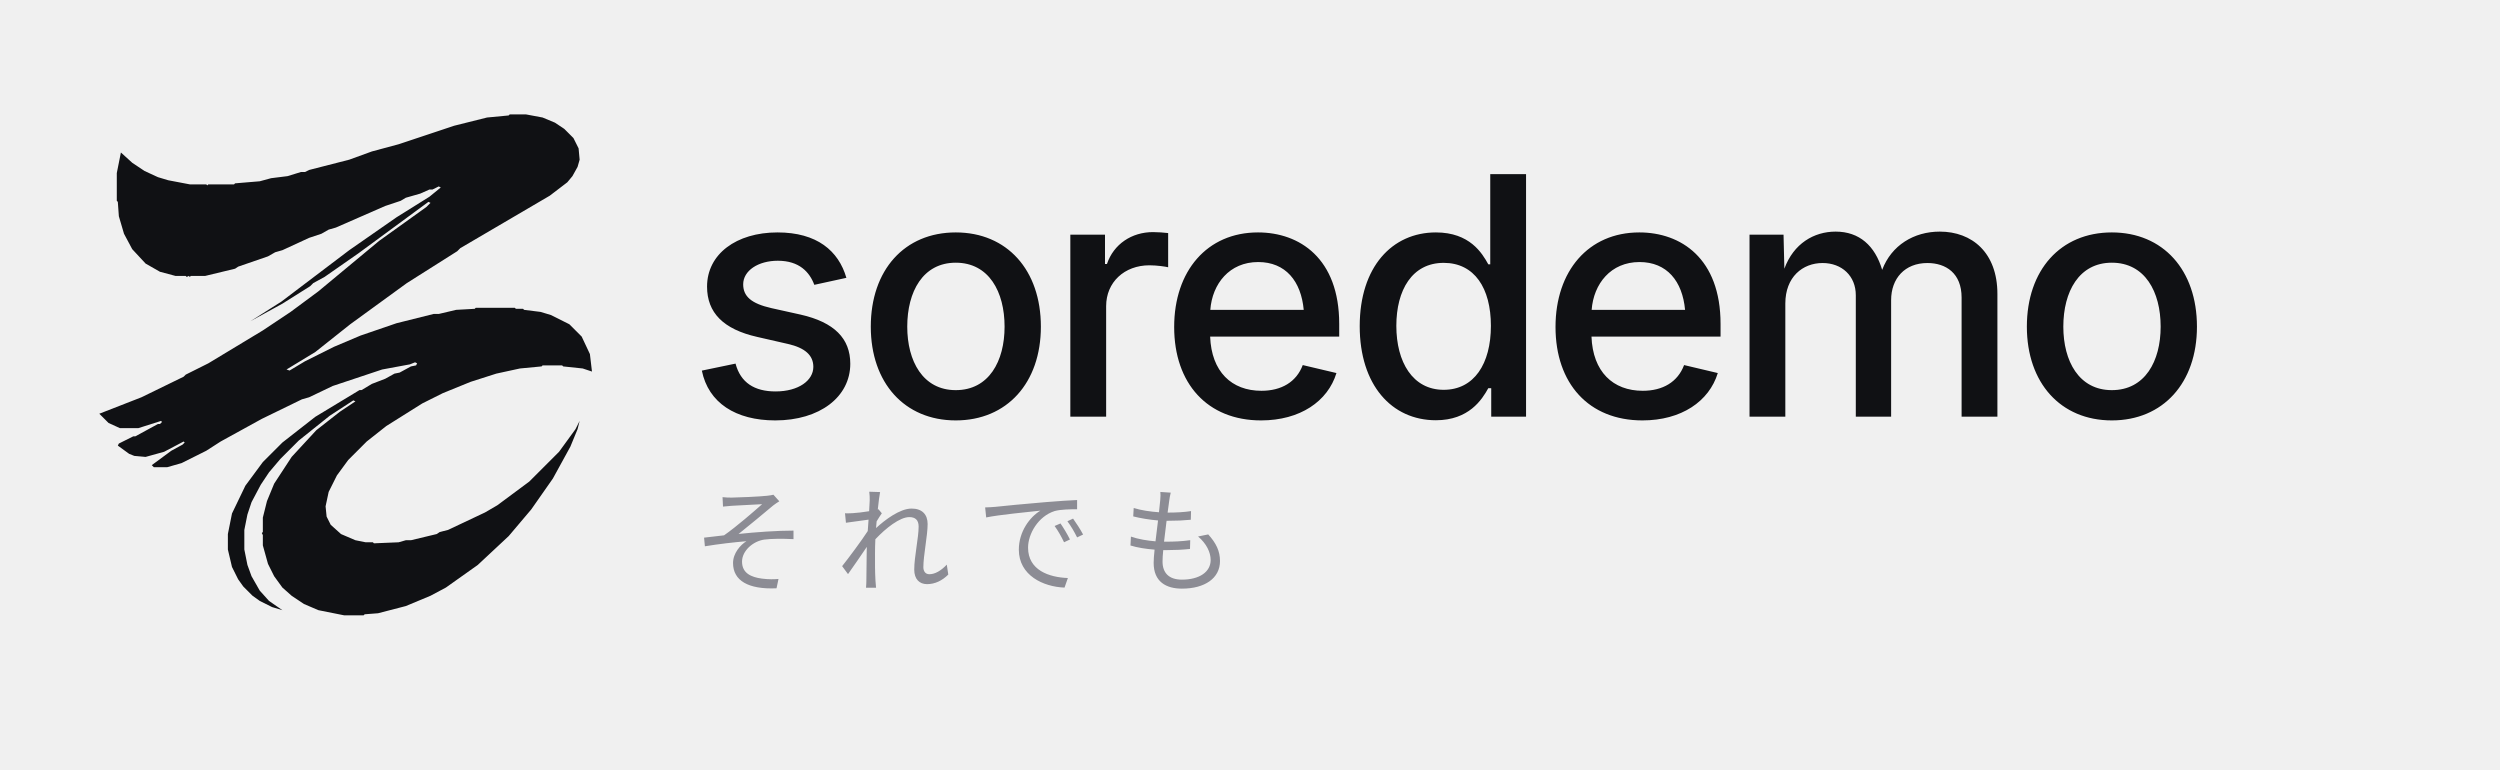
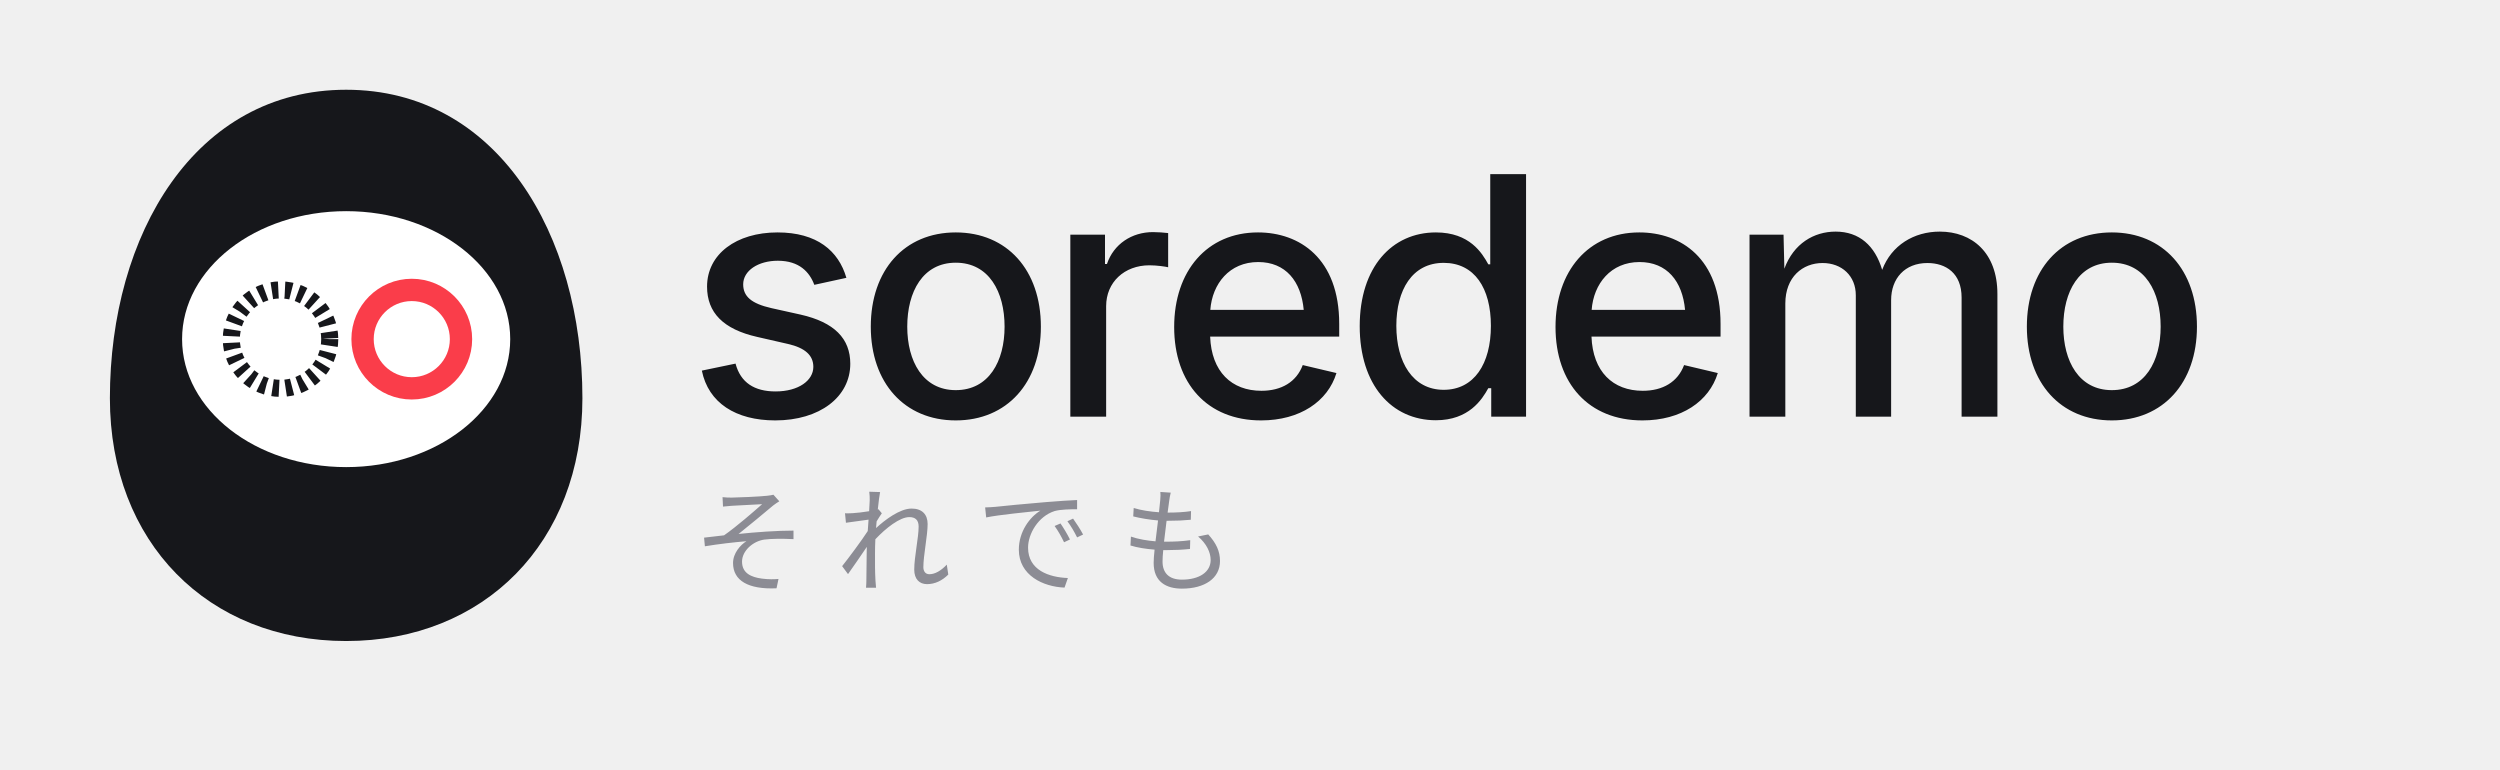
- <svg xmlns="http://www.w3.org/2000/svg" width="1950" height="600" viewBox="0 0 1950 600" version="1.1" id="svg2">
-   <defs id="defs2" />
-   <g transform="translate(55 70) scale(.43)" id="g1">
-     <path d="M 878.73 59.70 L 856.34 50.37 L 826.49 44.78 L 796.64 44.78 L 794.78 46.64 L 755.60 50.37 L 695.90 65.30 L 595.15 98.88 L 546.64 111.94 L 505.60 126.87 L 432.84 145.52 L 425.37 149.25 L 417.91 149.25 L 393.66 156.72 L 363.81 160.45 L 343.28 166.04 L 298.51 169.78 L 296.64 171.64 L 250.00 171.64 L 248.13 173.51 L 246.27 171.64 L 216.42 171.64 L 177.24 164.18 L 158.58 158.58 L 134.33 147.39 L 111.94 132.46 L 91.42 113.81 L 83.96 151.12 L 83.96 201.49 L 85.82 203.36 L 87.69 229.48 L 97.01 261.19 L 111.94 289.18 L 136.19 315.30 L 162.31 330.22 L 190.30 337.69 L 208.96 337.69 L 210.82 339.55 L 214.55 337.69 L 216.42 339.55 L 218.28 337.69 L 244.40 337.69 L 298.51 324.63 L 304.10 320.90 L 358.21 302.24 L 371.27 294.78 L 384.33 291.04 L 432.84 268.66 L 455.22 261.19 L 468.28 253.73 L 481.34 250.00 L 570.90 210.82 L 598.88 201.49 L 608.21 195.90 L 634.33 188.43 L 651.12 180.97 L 656.72 180.97 L 667.91 175.37 L 671.64 177.24 L 651.12 194.03 L 591.42 231.34 L 505.60 291.04 L 382.46 384.33 L 326.49 419.78 L 384.33 388.06 L 434.70 356.34 L 440.30 350.75 L 460.82 339.55 L 522.39 296.64 L 649.25 203.36 L 652.99 205.22 L 645.52 212.69 L 559.70 274.25 L 449.63 365.67 L 399.25 402.99 L 348.88 436.57 L 250.00 496.27 L 208.96 516.79 L 205.22 520.52 L 128.73 557.84 L 52.24 587.69 L 69.03 604.48 L 89.55 613.81 L 123.13 613.81 L 164.18 600.75 L 166.04 602.61 L 162.31 606.34 L 158.58 606.34 L 117.54 628.73 L 113.81 628.73 L 87.69 641.79 L 85.82 645.52 L 106.34 660.45 L 115.67 664.18 L 136.19 666.04 L 169.78 656.72 L 205.22 638.06 L 207.09 639.93 L 203.36 643.66 L 182.84 654.85 L 147.39 680.97 L 151.12 684.70 L 175.37 684.70 L 201.49 677.24 L 246.27 654.85 L 272.39 638.06 L 347.01 597.01 L 419.78 561.57 L 432.84 557.84 L 475.75 537.31 L 565.30 507.46 L 615.67 498.13 L 625.00 494.40 L 628.73 496.27 L 626.87 500.00 L 617.54 501.87 L 597.01 513.06 L 587.69 514.93 L 570.90 524.25 L 546.64 533.58 L 527.99 544.78 L 524.25 544.78 L 444.03 593.28 L 384.33 639.93 L 348.88 675.37 L 317.16 718.28 L 292.91 768.66 L 285.45 805.97 L 285.45 833.96 L 292.91 865.67 L 304.10 888.06 L 313.43 901.12 L 330.22 917.91 L 343.28 927.24 L 365.67 938.43 L 384.33 944.03 L 360.07 927.24 L 343.28 908.58 L 328.36 882.46 L 320.90 861.94 L 315.30 833.96 L 315.30 798.51 L 320.90 770.52 L 328.36 748.13 L 345.15 716.42 L 360.07 694.03 L 380.60 669.78 L 414.18 636.19 L 470.15 591.42 L 513.06 563.43 L 516.79 565.30 L 488.81 583.96 L 445.90 617.54 L 401.12 666.04 L 369.40 714.55 L 356.34 746.27 L 348.88 776.12 L 348.88 802.24 L 347.01 804.10 L 348.88 807.84 L 348.88 826.49 L 358.21 860.07 L 369.40 882.46 L 384.33 902.99 L 401.12 917.91 L 423.51 932.84 L 449.63 944.03 L 496.27 953.36 L 531.72 953.36 L 533.58 951.49 L 557.84 949.63 L 608.21 936.57 L 652.99 917.91 L 680.97 902.99 L 738.81 861.94 L 794.78 809.70 L 835.82 761.19 L 875.00 705.22 L 906.72 647.39 L 919.78 615.67 L 923.51 600.75 L 916.04 615.67 L 886.19 656.72 L 832.09 710.82 L 774.25 753.73 L 751.87 766.79 L 684.70 798.51 L 669.78 802.24 L 664.18 805.97 L 617.54 817.16 L 608.21 817.16 L 595.15 820.90 L 550.37 822.76 L 548.51 820.90 L 535.45 820.90 L 516.79 817.16 L 490.67 805.97 L 472.01 789.18 L 464.55 774.25 L 462.69 755.60 L 468.28 729.48 L 483.21 699.63 L 503.73 671.64 L 537.31 638.06 L 572.76 610.07 L 638.06 569.03 L 675.37 550.37 L 725.75 529.85 L 772.39 514.93 L 815.30 505.60 L 854.48 501.87 L 856.34 500.00 L 891.79 500.00 L 893.66 501.87 L 929.10 505.60 L 945.90 511.19 L 942.16 479.48 L 927.24 447.76 L 904.85 425.37 L 871.27 408.58 L 852.61 402.99 L 822.76 399.25 L 820.90 397.39 L 807.84 397.39 L 805.97 395.52 L 735.07 395.52 L 733.21 397.39 L 699.63 399.25 L 667.91 406.72 L 658.58 406.72 L 591.42 423.51 L 526.12 445.90 L 477.61 466.42 L 425.37 492.54 L 397.39 509.33 L 391.79 507.46 L 444.03 475.75 L 507.46 425.37 L 610.07 350.75 L 701.49 292.91 L 707.09 287.31 L 869.40 192.16 L 901.12 167.91 L 910.45 156.72 L 919.78 139.93 L 923.51 126.87 L 921.64 106.34 L 912.31 87.69 L 895.52 70.90 Z" fill="#101114" id="path1" />
+ <svg xmlns="http://www.w3.org/2000/svg" width="1950" height="600" viewBox="0 0 1950 600">
+   <g transform="translate(270 285) scale(5.119) translate(-50 -50)">
+     <path d="M50 8C73 8 86 30 86 55C86 77 71 92 50 92C29 92 14 77 14 55C14 30 27 8 50 8Z" fill="#16171b" />
+     <path d="M25 46a25 19.5 0 1 0 50 0a25 19.5 0 1 0 -50 0Z" fill="#ffffff" />
+     <circle cx="60" cy="46" r="7.5" fill="none" stroke="#fa3d4a" stroke-width="3.4" />
+     <circle cx="40" cy="46" r="7.5" fill="none" stroke="#16171b" stroke-width="2.6" pathLength="20" stroke-dasharray="1 1" />
  </g>
-   <path d="m 604.697,327.92 c 34.658,0 58.525,-18.281 58.525,-44.18 0,-19.678 -12.441,-32.373 -38.721,-38.34 l -22.852,-5.078 c -15.615,-3.555 -21.963,-9.141 -21.963,-18.535 0,-10.664 11.68,-18.408 27.041,-18.408 16.758,0 24.756,8.887 28.438,18.789 l 25.01,-5.459 c -6.094,-21.074 -22.979,-35.42 -53.701,-35.42 -32.119,0 -54.971,16.885 -54.971,42.275 0,20.312 12.695,33.262 39.102,39.229 l 23.867,5.459 c 13.457,3.047 19.932,8.887 19.932,17.9 0,10.537 -11.426,19.17 -29.453,19.17 -16.504,0 -27.295,-6.855 -31.23,-21.709 l -26.279,5.459 c 5.078,25.137 26.406,38.848 57.256,38.848 z m 140.789,0 c 39.99,0 66.396,-29.326 66.396,-73.125 0,-44.18 -26.406,-73.506 -66.396,-73.506 -39.99,0 -66.27,29.326 -66.27,73.506 0,43.799 26.279,73.125 66.27,73.125 z m 0,-23.613 c -25.645,0 -37.832,-22.598 -37.832,-49.512 0,-27.295 12.188,-49.893 37.832,-49.893 25.898,0 38.086,22.725 38.086,49.893 0,26.914 -12.188,49.512 -38.086,49.512 z M 834.859,325 h 27.93 v -86.201 c 0,-18.662 14.219,-31.865 33.77,-31.865 5.84,0 12.568,1.016 14.6,1.523 v -26.66 c -2.92,-0.381 -8.252,-0.762 -11.807,-0.762 -16.631,0 -30.723,9.395 -35.928,24.883 h -1.523 v -22.852 h -27.041 z m 148.787,2.92 c 30.342,0 52.051,-14.854 58.779,-36.943 l -26.279,-6.221 c -4.951,13.203 -16.631,20.059 -32.246,20.059 -23.232,0 -38.975,-14.854 -39.99,-42.275 H 1044.584 v -9.902 c 0,-51.162 -30.977,-71.348 -63.35,-71.348 -39.736,0 -65.381,30.088 -65.381,73.76 0,44.053 25.898,72.871 67.793,72.871 z m -39.609,-86.201 c 1.523,-20.439 14.98,-37.324 37.324,-37.324 21.455,0 33.516,14.98 35.547,37.324 z m 175.955,86.074 c 25.645,0 35.928,-15.996 40.879,-25.01 h 2.285 V 325 h 27.168 V 135.84 h -27.93 v 70.332 h -1.523 c -4.824,-8.76 -14.473,-24.883 -40.879,-24.883 -34.15,0 -59.414,26.914 -59.414,73.125 0,45.83 24.883,73.379 59.414,73.379 z m 6.094,-23.74 c -24.248,0 -36.943,-21.709 -36.943,-49.893 0,-27.93 12.314,-49.131 36.943,-49.131 23.994,0 36.816,19.678 36.816,49.131 0,29.58 -13.076,49.893 -36.816,49.893 z m 155.008,23.867 c 30.342,0 52.051,-14.854 58.779,-36.943 l -26.279,-6.221 c -4.951,13.203 -16.631,20.059 -32.246,20.059 -23.233,0 -38.975,-14.854 -39.99,-42.275 h 100.674 v -9.902 c 0,-51.162 -30.977,-71.348 -63.35,-71.348 -39.736,0 -65.381,30.088 -65.381,73.76 0,44.053 25.898,72.871 67.793,72.871 z m -39.609,-86.201 c 1.523,-20.439 14.98,-37.324 37.324,-37.324 21.455,0 33.516,14.98 35.547,37.324 z M 1364.627,325 h 27.93 v -88.232 c 0,-20.693 13.457,-31.611 29.072,-31.611 14.98,0 25.898,10.029 25.898,25.137 V 325 h 27.549 v -90.898 c 0,-16.885 10.664,-28.945 28.311,-28.945 14.473,0 26.66,7.998 26.66,26.914 V 325 h 27.93 v -95.723 c 0,-32.246 -19.805,-48.623 -44.941,-48.623 -20.186,0 -37.705,10.664 -44.941,29.834 -5.586,-18.789 -17.773,-29.834 -36.309,-29.834 -16.885,0 -32.754,9.268 -39.99,28.945 l -0.635,-26.533 h -26.533 z m 282.596,2.92 c 39.99,0 66.396,-29.326 66.396,-73.125 0,-44.18 -26.406,-73.506 -66.396,-73.506 -39.99,0 -66.27,29.326 -66.27,73.506 0,43.799 26.279,73.125 66.27,73.125 z m 0,-23.613 c -25.645,0 -37.832,-22.598 -37.832,-49.512 0,-27.295 12.188,-49.893 37.832,-49.893 25.898,0 38.086,22.725 38.086,49.893 0,26.914 -12.188,49.512 -38.086,49.512 z" id="text1" style="font-weight:500;font-size:260px;font-family:Inter;letter-spacing:-8;fill:#101114" aria-label="soredemo" />
-   <path d="m 563.58,387.77 0.36,7.38 c 1.89,-0.18 4.59,-0.45 6.84,-0.63 3.87,-0.27 19.71,-0.99 23.67,-1.26 -5.67,5.04 -19.98,17.55 -29.7,24.3 -4.59,0.54 -10.71,1.26 -15.57,1.8 l 0.63,6.75 c 10.8,-1.8 22.77,-3.15 32.4,-3.96 -4.59,2.79 -10.44,9.27 -10.44,17.01 0,13.77 11.97,20.7 33.93,19.71 l 1.53,-7.29 c -3.24,0.27 -7.65,0.45 -12.96,-0.27 -8.19,-1.08 -15.48,-4.14 -15.48,-13.23 0,-8.46 8.55,-15.93 17.28,-17.19 5.4,-0.72 14.04,-0.81 22.86,-0.36 v -6.66 c -12.96,0 -29.16,1.17 -42.84,2.61 7.2,-5.67 20.25,-16.56 26.91,-22.14 1.26,-0.99 3.6,-2.61 4.86,-3.33 l -4.59,-5.13 c -1.08,0.27 -2.79,0.63 -4.86,0.81 -5.22,0.63 -23.76,1.44 -27.72,1.44 -2.7,0 -4.95,-0.09 -7.11,-0.36 z m 114.79,2.43 -0.45,8.55 c -4.68,0.81 -9.99,1.35 -12.96,1.53 -2.16,0.09 -3.87,0.18 -5.85,0.09 l 0.72,7.38 17.64,-2.43 -0.63,8.91 c -4.5,7.02 -14.94,21.06 -19.98,27.36 l 4.59,6.21 c 4.32,-6.12 10.26,-14.67 14.67,-21.24 l -0.09,3.51 c -0.18,9.81 -0.18,14.4 -0.27,23.04 0,1.44 -0.09,3.69 -0.27,5.31 h 7.83 c -0.18,-1.62 -0.36,-3.87 -0.45,-5.49 -0.45,-8.01 -0.36,-13.5 -0.36,-21.69 0,-3.24 0.09,-6.84 0.27,-10.62 8.28,-8.82 19.17,-17.28 26.46,-17.28 4.59,0 7.29,2.16 7.29,7.38 0,8.82 -3.42,23.58 -3.42,33.57 0,7.47 4.05,11.34 9.99,11.34 6.12,0 11.79,-2.7 16.56,-7.47 l -1.17,-7.74 c -4.59,4.86 -9.27,7.47 -13.59,7.47 -3.24,0 -4.68,-2.52 -4.68,-5.49 0,-9.18 3.33,-24.66 3.33,-33.66 0,-7.29 -4.14,-12.06 -12.51,-12.06 -9.09,0 -20.7,8.73 -27.72,15.21 l 0.45,-5.22 c 1.35,-2.25 2.88,-4.68 4.05,-6.3 l -2.61,-3.15 -0.54,0.18 c 0.63,-6.3 1.35,-11.34 1.8,-13.59 l -8.46,-0.27 c 0.36,2.25 0.36,4.68 0.36,6.66 z m 90.04,5.58 0.81,7.83 c 9.72,-2.07 32.67,-4.23 42.3,-5.31 -8.28,4.95 -16.83,16.38 -16.83,30.42 0,20.07 18.99,28.98 35.64,29.61 l 2.61,-7.47 c -14.67,-0.54 -31.05,-6.12 -31.05,-23.67 0,-10.71 7.83,-24.39 20.61,-28.53 4.59,-1.35 12.51,-1.44 17.64,-1.44 v -7.2 c -6.03,0.27 -14.49,0.81 -24.3,1.62 -16.56,1.35 -33.57,3.06 -39.42,3.69 -1.71,0.18 -4.59,0.36 -8.01,0.45 z m 58.77,12.51 -4.59,1.98 c 2.7,3.69 5.31,8.37 7.38,12.69 l 4.59,-2.16 c -1.89,-3.96 -5.31,-9.54 -7.38,-12.51 z m 9.81,-3.78 -4.41,2.07 c 2.79,3.78 5.4,8.19 7.56,12.6 l 4.68,-2.25 c -2.07,-3.96 -5.67,-9.45 -7.83,-12.42 z m 45.13,14.04 -0.36,6.93 c 5.49,1.71 12.06,2.7 18.81,3.24 -0.45,4.23 -0.72,7.83 -0.72,10.35 0,14.76 9.81,20.07 22.05,20.07 17.82,0 29.7,-8.1 29.7,-21.51 0,-7.74 -2.97,-13.95 -9.18,-20.79 l -7.92,1.62 c 6.57,5.58 9.81,12.33 9.81,18.36 0,9.27 -8.73,15.3 -22.41,15.3 -10.26,0 -15.12,-5.4 -15.12,-14.13 0,-2.16 0.18,-5.31 0.54,-8.91 h 3.24 c 6.12,0 11.7,-0.27 17.64,-0.9 l 0.18,-6.84 c -6.3,0.9 -12.6,1.17 -18.72,1.17 h -1.71 l 1.98,-16.29 h 0.63 c 7.29,0 12.51,-0.27 18.27,-0.81 l 0.18,-6.75 c -5.22,0.81 -11.34,1.17 -18.27,1.17 l 1.26,-9.27 c 0.27,-1.98 0.54,-3.87 1.17,-6.3 l -8.1,-0.54 c 0.18,1.71 0.18,3.33 -0.09,6.39 l -0.99,9.45 c -6.66,-0.45 -14.04,-1.53 -19.71,-3.33 l -0.36,6.57 c 5.67,1.44 12.78,2.61 19.35,3.15 l -1.98,16.29 c -6.39,-0.54 -13.23,-1.62 -19.17,-3.69 z" id="text2" style="font-weight:500;font-size:90px;font-family:'Noto Sans CJK JP';letter-spacing:22;fill:#8c8c94" aria-label="それでも" />
+   <path d="m 604.697,327.92 c 34.658,0 58.525,-18.281 58.525,-44.18 0,-19.678 -12.441,-32.373 -38.721,-38.34 l -22.852,-5.078 c -15.615,-3.555 -21.963,-9.141 -21.963,-18.535 0,-10.664 11.68,-18.408 27.041,-18.408 16.758,0 24.756,8.887 28.438,18.789 l 25.01,-5.459 c -6.094,-21.074 -22.979,-35.42 -53.701,-35.42 -32.119,0 -54.971,16.885 -54.971,42.275 0,20.312 12.695,33.262 39.102,39.229 l 23.867,5.459 c 13.457,3.047 19.932,8.887 19.932,17.9 0,10.537 -11.426,19.17 -29.453,19.17 -16.504,0 -27.295,-6.855 -31.23,-21.709 l -26.279,5.459 c 5.078,25.137 26.406,38.848 57.256,38.848 z m 140.789,0 c 39.99,0 66.396,-29.326 66.396,-73.125 0,-44.18 -26.406,-73.506 -66.396,-73.506 -39.99,0 -66.27,29.326 -66.27,73.506 0,43.799 26.279,73.125 66.27,73.125 z m 0,-23.613 c -25.645,0 -37.832,-22.598 -37.832,-49.512 0,-27.295 12.188,-49.893 37.832,-49.893 25.898,0 38.086,22.725 38.086,49.893 0,26.914 -12.188,49.512 -38.086,49.512 z M 834.859,325 h 27.93 v -86.201 c 0,-18.662 14.219,-31.865 33.77,-31.865 5.84,0 12.568,1.016 14.6,1.523 v -26.66 c -2.92,-0.381 -8.252,-0.762 -11.807,-0.762 -16.631,0 -30.723,9.395 -35.928,24.883 h -1.523 v -22.852 h -27.041 z m 148.787,2.92 c 30.342,0 52.051,-14.854 58.779,-36.943 l -26.279,-6.221 c -4.951,13.203 -16.631,20.059 -32.246,20.059 -23.232,0 -38.975,-14.854 -39.99,-42.275 H 1044.584 v -9.902 c 0,-51.162 -30.977,-71.348 -63.35,-71.348 -39.736,0 -65.381,30.088 -65.381,73.76 0,44.053 25.898,72.871 67.793,72.871 z m -39.609,-86.201 c 1.523,-20.439 14.98,-37.324 37.324,-37.324 21.455,0 33.516,14.98 35.547,37.324 z m 175.955,86.074 c 25.645,0 35.928,-15.996 40.879,-25.01 h 2.285 V 325 h 27.168 V 135.84 h -27.93 v 70.332 h -1.523 c -4.824,-8.76 -14.473,-24.883 -40.879,-24.883 -34.15,0 -59.414,26.914 -59.414,73.125 0,45.83 24.883,73.379 59.414,73.379 z m 6.094,-23.74 c -24.248,0 -36.943,-21.709 -36.943,-49.893 0,-27.93 12.314,-49.131 36.943,-49.131 23.994,0 36.816,19.678 36.816,49.131 0,29.58 -13.076,49.893 -36.816,49.893 z m 155.008,23.867 c 30.342,0 52.051,-14.854 58.779,-36.943 l -26.279,-6.221 c -4.951,13.203 -16.631,20.059 -32.246,20.059 -23.233,0 -38.975,-14.854 -39.99,-42.275 h 100.674 v -9.902 c 0,-51.162 -30.977,-71.348 -63.35,-71.348 -39.736,0 -65.381,30.088 -65.381,73.76 0,44.053 25.898,72.871 67.793,72.871 z m -39.609,-86.201 c 1.523,-20.439 14.98,-37.324 37.324,-37.324 21.455,0 33.516,14.98 35.547,37.324 z M 1364.627,325 h 27.93 v -88.232 c 0,-20.693 13.457,-31.611 29.072,-31.611 14.98,0 25.898,10.029 25.898,25.137 V 325 h 27.549 v -90.898 c 0,-16.885 10.664,-28.945 28.311,-28.945 14.473,0 26.66,7.998 26.66,26.914 V 325 h 27.93 v -95.723 c 0,-32.246 -19.805,-48.623 -44.941,-48.623 -20.186,0 -37.705,10.664 -44.941,29.834 -5.586,-18.789 -17.773,-29.834 -36.309,-29.834 -16.885,0 -32.754,9.268 -39.99,28.945 l -0.635,-26.533 h -26.533 z m 282.596,2.92 c 39.99,0 66.396,-29.326 66.396,-73.125 0,-44.18 -26.406,-73.506 -66.396,-73.506 -39.99,0 -66.27,29.326 -66.27,73.506 0,43.799 26.279,73.125 66.27,73.125 z m 0,-23.613 c -25.645,0 -37.832,-22.598 -37.832,-49.512 0,-27.295 12.188,-49.893 37.832,-49.893 25.898,0 38.086,22.725 38.086,49.893 0,26.914 -12.188,49.512 -38.086,49.512 z" fill="#16171b" />
+   <path d="m 563.58,387.77 0.36,7.38 c 1.89,-0.18 4.59,-0.45 6.84,-0.63 3.87,-0.27 19.71,-0.99 23.67,-1.26 -5.67,5.04 -19.98,17.55 -29.7,24.3 -4.59,0.54 -10.71,1.26 -15.57,1.8 l 0.63,6.75 c 10.8,-1.8 22.77,-3.15 32.4,-3.96 -4.59,2.79 -10.44,9.27 -10.44,17.01 0,13.77 11.97,20.7 33.93,19.71 l 1.53,-7.29 c -3.24,0.27 -7.65,0.45 -12.96,-0.27 -8.19,-1.08 -15.48,-4.14 -15.48,-13.23 0,-8.46 8.55,-15.93 17.28,-17.19 5.4,-0.72 14.04,-0.81 22.86,-0.36 v -6.66 c -12.96,0 -29.16,1.17 -42.84,2.61 7.2,-5.67 20.25,-16.56 26.91,-22.14 1.26,-0.99 3.6,-2.61 4.86,-3.33 l -4.59,-5.13 c -1.08,0.27 -2.79,0.63 -4.86,0.81 -5.22,0.63 -23.76,1.44 -27.72,1.44 -2.7,0 -4.95,-0.09 -7.11,-0.36 z m 114.79,2.43 -0.45,8.55 c -4.68,0.81 -9.99,1.35 -12.96,1.53 -2.16,0.09 -3.87,0.18 -5.85,0.09 l 0.72,7.38 17.64,-2.43 -0.63,8.91 c -4.5,7.02 -14.94,21.06 -19.98,27.36 l 4.59,6.21 c 4.32,-6.12 10.26,-14.67 14.67,-21.24 l -0.09,3.51 c -0.18,9.81 -0.18,14.4 -0.27,23.04 0,1.44 -0.09,3.69 -0.27,5.31 h 7.83 c -0.18,-1.62 -0.36,-3.87 -0.45,-5.49 -0.45,-8.01 -0.36,-13.5 -0.36,-21.69 0,-3.24 0.09,-6.84 0.27,-10.62 8.28,-8.82 19.17,-17.28 26.46,-17.28 4.59,0 7.29,2.16 7.29,7.38 0,8.82 -3.42,23.58 -3.42,33.57 0,7.47 4.05,11.34 9.99,11.34 6.12,0 11.79,-2.7 16.56,-7.47 l -1.17,-7.74 c -4.59,4.86 -9.27,7.47 -13.59,7.47 -3.24,0 -4.68,-2.52 -4.68,-5.49 0,-9.18 3.33,-24.66 3.33,-33.66 0,-7.29 -4.14,-12.06 -12.51,-12.06 -9.09,0 -20.7,8.73 -27.72,15.21 l 0.45,-5.22 c 1.35,-2.25 2.88,-4.68 4.05,-6.3 l -2.61,-3.15 -0.54,0.18 c 0.63,-6.3 1.35,-11.34 1.8,-13.59 l -8.46,-0.27 c 0.36,2.25 0.36,4.68 0.36,6.66 z m 90.04,5.58 0.81,7.83 c 9.72,-2.07 32.67,-4.23 42.3,-5.31 -8.28,4.95 -16.83,16.38 -16.83,30.42 0,20.07 18.99,28.98 35.64,29.61 l 2.61,-7.47 c -14.67,-0.54 -31.05,-6.12 -31.05,-23.67 0,-10.71 7.83,-24.39 20.61,-28.53 4.59,-1.35 12.51,-1.44 17.64,-1.44 v -7.2 c -6.03,0.27 -14.49,0.81 -24.3,1.62 -16.56,1.35 -33.57,3.06 -39.42,3.69 -1.71,0.18 -4.59,0.36 -8.01,0.45 z m 58.77,12.51 -4.59,1.98 c 2.7,3.69 5.31,8.37 7.38,12.69 l 4.59,-2.16 c -1.89,-3.96 -5.31,-9.54 -7.38,-12.51 z m 9.81,-3.78 -4.41,2.07 c 2.79,3.78 5.4,8.19 7.56,12.6 l 4.68,-2.25 c -2.07,-3.96 -5.67,-9.45 -7.83,-12.42 z m 45.13,14.04 -0.36,6.93 c 5.49,1.71 12.06,2.7 18.81,3.24 -0.45,4.23 -0.72,7.83 -0.72,10.35 0,14.76 9.81,20.07 22.05,20.07 17.82,0 29.7,-8.1 29.7,-21.51 0,-7.74 -2.97,-13.95 -9.18,-20.79 l -7.92,1.62 c 6.57,5.58 9.81,12.33 9.81,18.36 0,9.27 -8.73,15.3 -22.41,15.3 -10.26,0 -15.12,-5.4 -15.12,-14.13 0,-2.16 0.18,-5.31 0.54,-8.91 h 3.24 c 6.12,0 11.7,-0.27 17.64,-0.9 l 0.18,-6.84 c -6.3,0.9 -12.6,1.17 -18.72,1.17 h -1.71 l 1.98,-16.29 h 0.63 c 7.29,0 12.51,-0.27 18.27,-0.81 l 0.18,-6.75 c -5.22,0.81 -11.34,1.17 -18.27,1.17 l 1.26,-9.27 c 0.27,-1.98 0.54,-3.87 1.17,-6.3 l -8.1,-0.54 c 0.18,1.71 0.18,3.33 -0.09,6.39 l -0.99,9.45 c -6.66,-0.45 -14.04,-1.53 -19.71,-3.33 l -0.36,6.57 c 5.67,1.44 12.78,2.61 19.35,3.15 l -1.98,16.29 c -6.39,-0.54 -13.23,-1.62 -19.17,-3.69 z" fill="#8c8c94" />
</svg>
